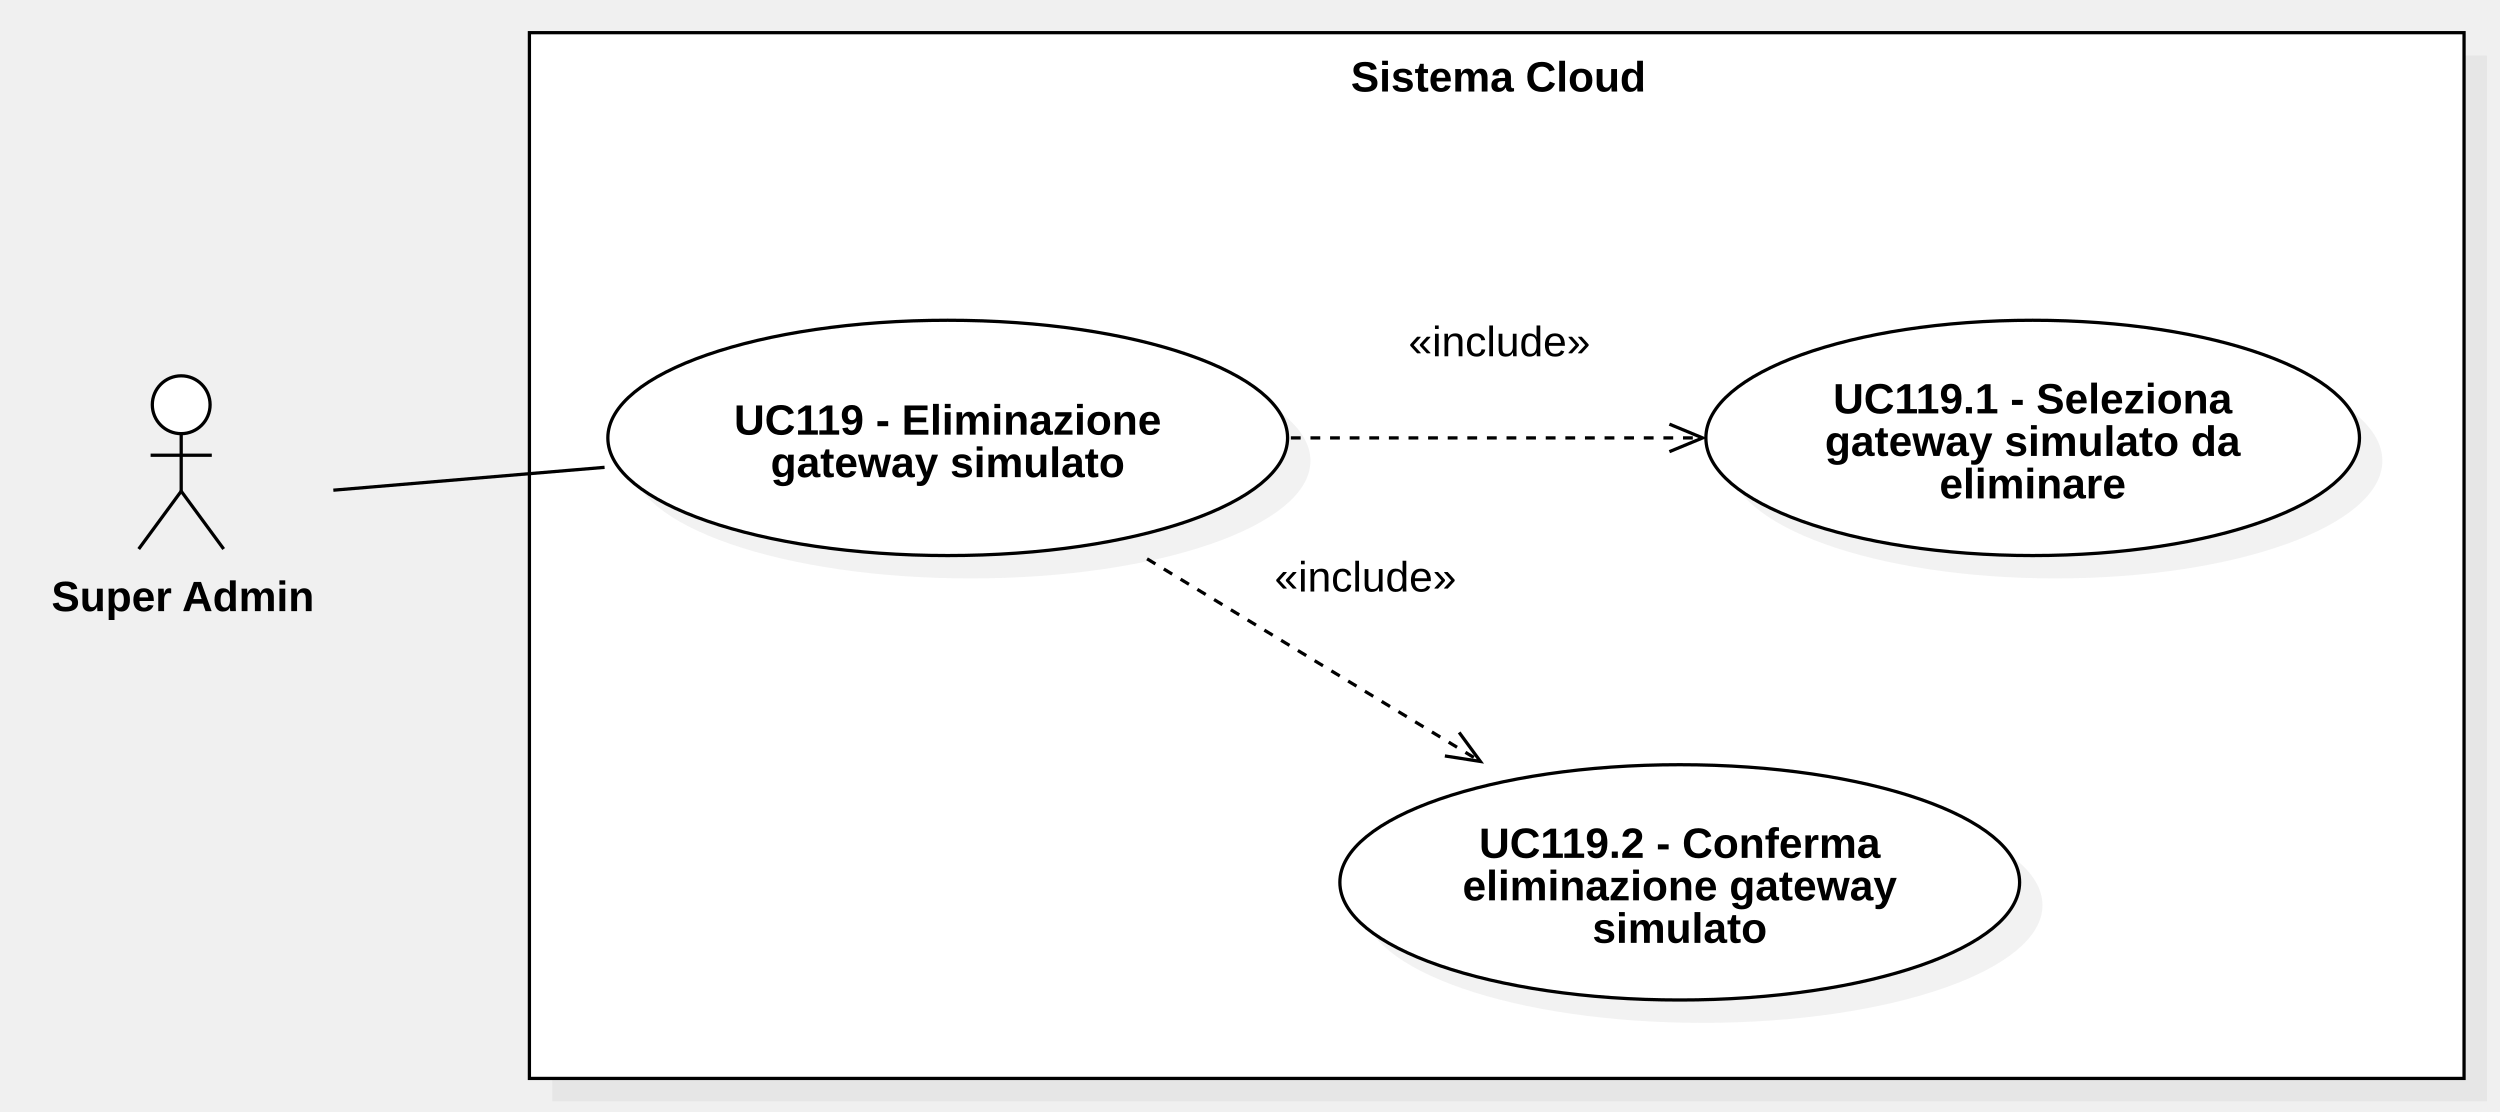
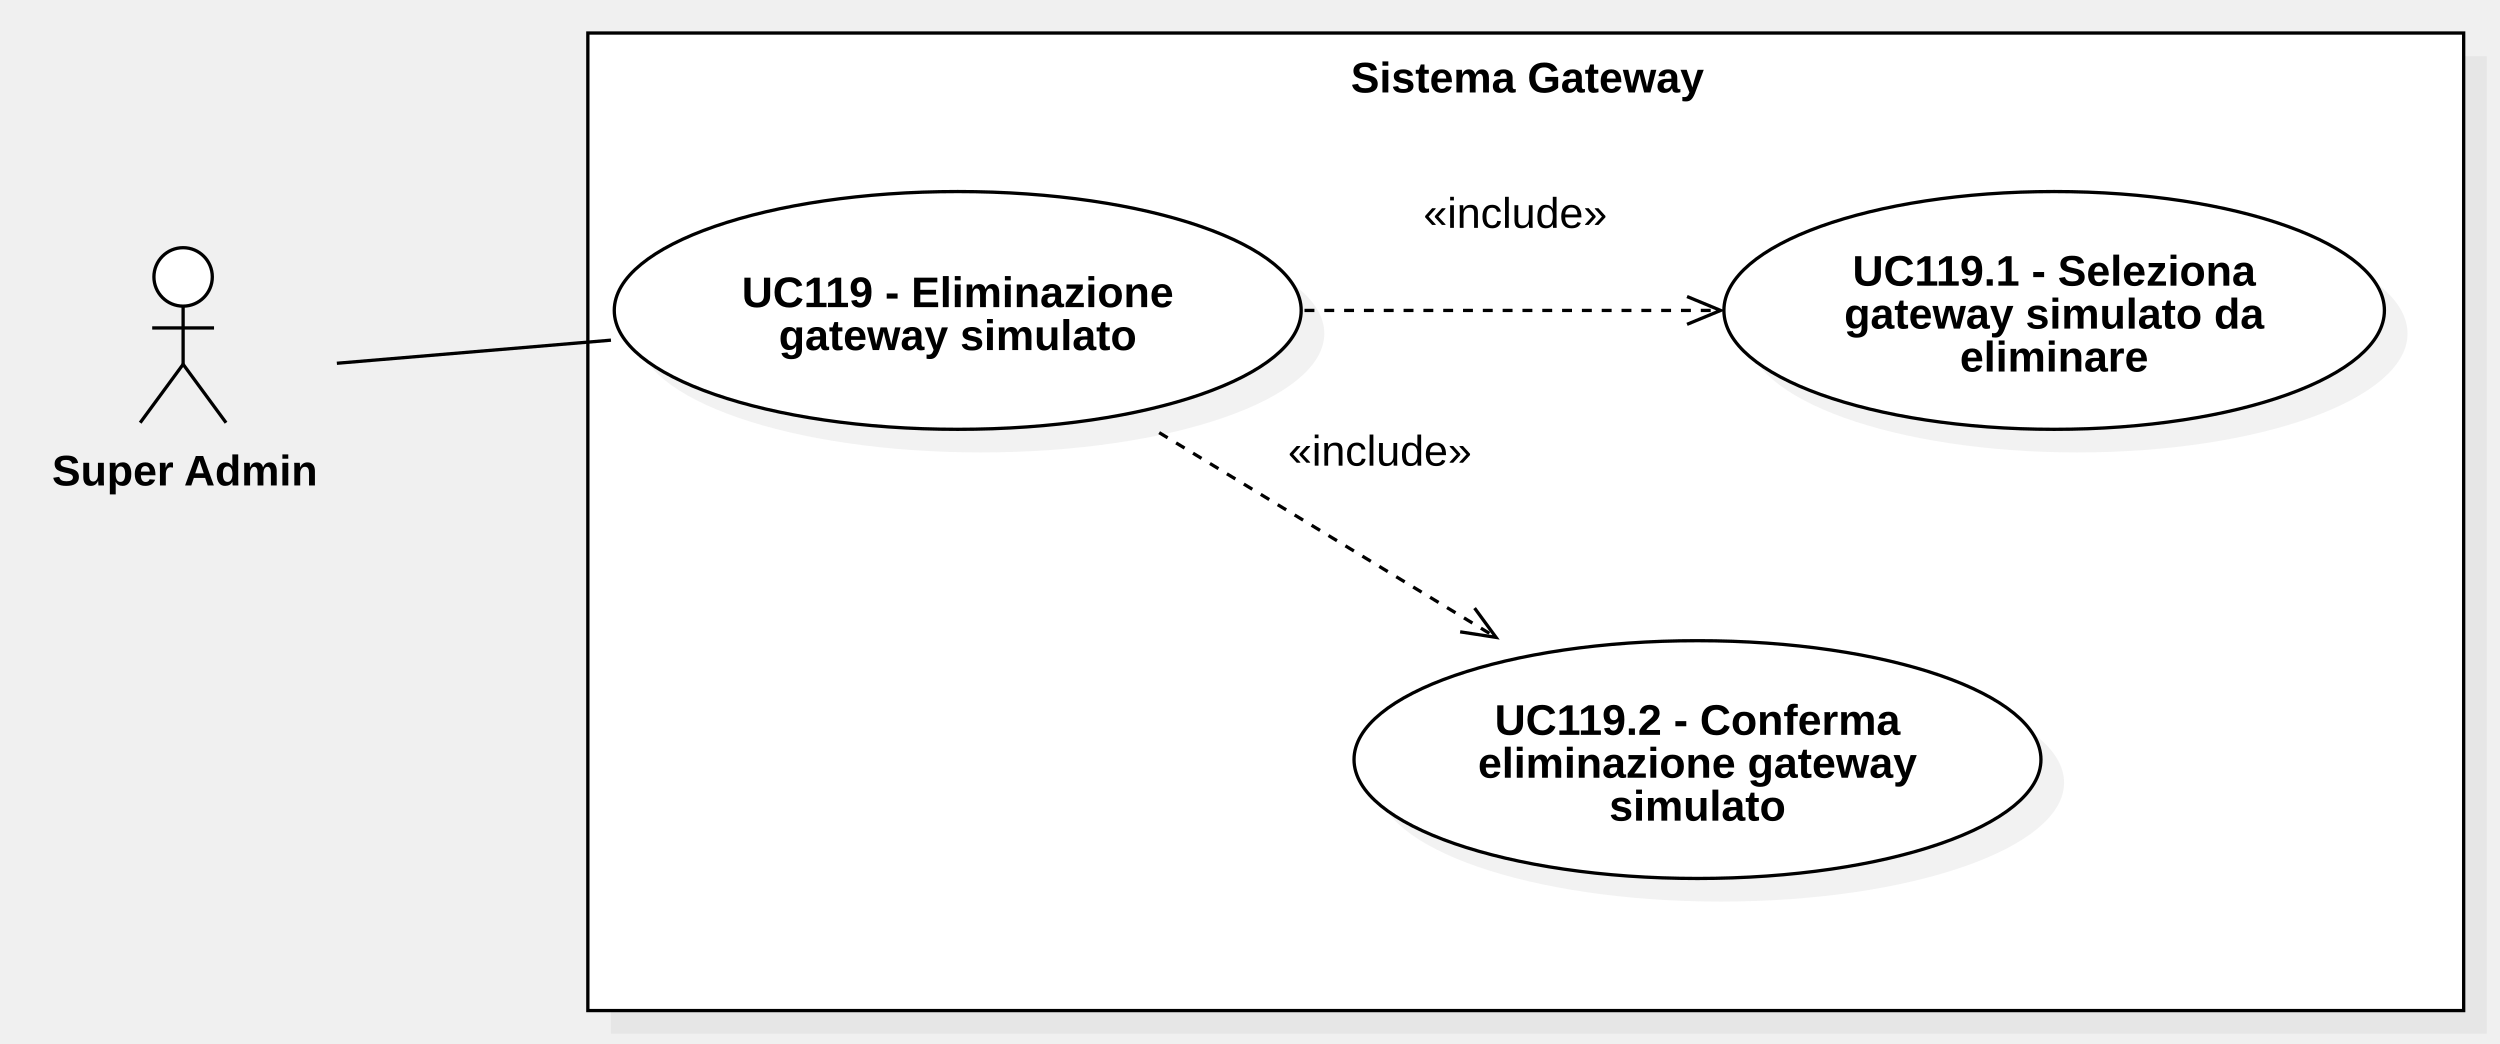
- <svg xmlns="http://www.w3.org/2000/svg" version="1.1" width="765" height="340">
+ <svg xmlns="http://www.w3.org/2000/svg" version="1.1" width="757" height="316">
  <defs />
  <g>
    <g>
-       <rect fill="#C0C0C0" stroke="none" x="345" y="258" width="592" height="320" transform="matrix(1 0 0 1 -176 -241)" fill-opacity="0.2" />
+       <rect fill="#C0C0C0" stroke="none" x="456" y="466" width="568" height="296" transform="matrix(1 0 0 1 -271 -449)" fill-opacity="0.2" />
    </g>
    <g>
-       <rect fill="#ffffff" stroke="none" x="338" y="251" width="592" height="320" transform="matrix(1 0 0 1 -176 -241)" />
+       <rect fill="#ffffff" stroke="none" x="449" y="459" width="568" height="296" transform="matrix(1 0 0 1 -271 -449)" />
    </g>
    <g>
-       <path fill="none" stroke="#000000" paint-order="fill stroke markers" d=" M 162 10 L 754 10 L 754 330 L 162 330 L 162 10 Z Z" stroke-miterlimit="10" stroke-dasharray="" />
+       <path fill="none" stroke="#000000" paint-order="fill stroke markers" d=" M 178 10 L 746 10 L 746 306 L 178 306 L 178 10 Z Z" stroke-miterlimit="10" stroke-dasharray="" />
    </g>
    <g>
      <g>
        <path fill="none" stroke="none" />
-         <text fill="#000000" stroke="none" font-family="Arial" font-size="13px" font-style="normal" font-weight="bold" text-decoration="undefined" x="634.5" y="264.5" text-anchor="middle" dominant-baseline="central" transform="matrix(1 0 0 1 -176 -241)">Sistema Cloud</text>
+         <text fill="#000000" stroke="none" font-family="Arial" font-size="13px" font-style="normal" font-weight="bold" text-decoration="undefined" x="733.5" y="472.5" text-anchor="middle" dominant-baseline="central" transform="matrix(1 0 0 1 -271 -449)">Sistema Gateway</text>
      </g>
    </g>
    <g>
-       <path fill="#ffffff" stroke="none" paint-order="stroke fill markers" d=" M 46.607 123.85 C 46.607 118.962 50.565 115 55.447 115 C 60.329 115 64.287 118.962 64.287 123.85 C 64.287 128.738 60.329 132.7 55.447 132.7 C 50.565 132.7 46.607 128.738 46.607 123.85 Z" />
+       <path fill="#ffffff" stroke="none" paint-order="stroke fill markers" d=" M 46.607 83.85 C 46.607 78.962 50.565 75 55.447 75 C 60.329 75 64.287 78.962 64.287 83.85 C 64.287 88.738 60.329 92.7 55.447 92.7 C 50.565 92.7 46.607 88.738 46.607 83.85 Z" />
    </g>
    <g>
-       <path fill="none" stroke="#000000" paint-order="fill stroke markers" d=" M 46.607 123.85 C 46.607 118.962 50.565 115 55.447 115 C 60.329 115 64.287 118.962 64.287 123.85 C 64.287 128.738 60.329 132.7 55.447 132.7 C 50.565 132.7 46.607 128.738 46.607 123.85 Z" stroke-miterlimit="10" stroke-dasharray="" />
+       <path fill="none" stroke="#000000" paint-order="fill stroke markers" d=" M 46.607 83.85 C 46.607 78.962 50.565 75 55.447 75 C 60.329 75 64.287 78.962 64.287 83.85 C 64.287 88.738 60.329 92.7 55.447 92.7 C 50.565 92.7 46.607 88.738 46.607 83.85 Z" stroke-miterlimit="10" stroke-dasharray="" />
    </g>
    <g>
-       <path fill="none" stroke="#000000" paint-order="fill stroke markers" d=" M 55.447 132.7 L 55.447 150.3" stroke-miterlimit="10" stroke-dasharray="" />
+       <path fill="none" stroke="#000000" paint-order="fill stroke markers" d=" M 55.447 92.7 L 55.447 110.3" stroke-miterlimit="10" stroke-dasharray="" />
    </g>
    <g>
-       <path fill="none" stroke="#000000" paint-order="fill stroke markers" d=" M 46.087 139.3 L 64.807 139.3" stroke-miterlimit="10" stroke-dasharray="" />
+       <path fill="none" stroke="#000000" paint-order="fill stroke markers" d=" M 46.087 99.3 L 64.807 99.3" stroke-miterlimit="10" stroke-dasharray="" />
    </g>
    <g>
-       <path fill="none" stroke="#000000" paint-order="fill stroke markers" d=" M 55.447 150.3 L 42.447 168" stroke-miterlimit="10" stroke-dasharray="" />
+       <path fill="none" stroke="#000000" paint-order="fill stroke markers" d=" M 55.447 110.3 L 42.447 128" stroke-miterlimit="10" stroke-dasharray="" />
    </g>
    <g>
-       <path fill="none" stroke="#000000" paint-order="fill stroke markers" d=" M 55.447 150.3 L 68.447 168" stroke-miterlimit="10" stroke-dasharray="" />
+       <path fill="none" stroke="#000000" paint-order="fill stroke markers" d=" M 55.447 110.3 L 68.447 128" stroke-miterlimit="10" stroke-dasharray="" />
    </g>
    <g>
      <g>
        <path fill="none" stroke="none" />
-         <text fill="#000000" stroke="none" font-family="Arial" font-size="13px" font-style="normal" font-weight="bold" text-decoration="undefined" x="231.947" y="423.5" text-anchor="middle" dominant-baseline="central" transform="matrix(1 0 0 1 -176 -241)">Super Admin</text>
+         <text fill="#000000" stroke="none" font-family="Arial" font-size="13px" font-style="normal" font-weight="bold" text-decoration="undefined" x="326.947" y="591.5" text-anchor="middle" dominant-baseline="central" transform="matrix(1 0 0 1 -271 -449)">Super Admin</text>
      </g>
    </g>
    <g>
-       <path fill="#C0C0C0" stroke="none" paint-order="stroke fill markers" d=" M 193 141 C 193 121.118 239.562 105 297 105 C 354.438 105 401 121.118 401 141 C 401 160.882 354.438 177 297 177 C 239.562 177 193 160.882 193 141 Z" fill-opacity="0.2" />
+       <path fill="#C0C0C0" stroke="none" paint-order="stroke fill markers" d=" M 193 101 C 193 81.118 239.562 65 297 65 C 354.438 65 401 81.118 401 101 C 401 120.882 354.438 137 297 137 C 239.562 137 193 120.882 193 101 Z" fill-opacity="0.2" />
    </g>
    <g>
-       <path fill="#ffffff" stroke="none" paint-order="stroke fill markers" d=" M 186 134 C 186 114.118 232.562 98 290 98 C 347.438 98 394 114.118 394 134 C 394 153.882 347.438 170 290 170 C 232.562 170 186 153.882 186 134 Z" />
+       <path fill="#ffffff" stroke="none" paint-order="stroke fill markers" d=" M 186 94 C 186 74.118 232.562 58 290 58 C 347.438 58 394 74.118 394 94 C 394 113.882 347.438 130 290 130 C 232.562 130 186 113.882 186 94 Z" />
    </g>
    <g>
-       <path fill="none" stroke="#000000" paint-order="fill stroke markers" d=" M 186 134 C 186 114.118 232.562 98 290 98 C 347.438 98 394 114.118 394 134 C 394 153.882 347.438 170 290 170 C 232.562 170 186 153.882 186 134 Z" stroke-miterlimit="10" stroke-dasharray="" />
+       <path fill="none" stroke="#000000" paint-order="fill stroke markers" d=" M 186 94 C 186 74.118 232.562 58 290 58 C 347.438 58 394 74.118 394 94 C 394 113.882 347.438 130 290 130 C 232.562 130 186 113.882 186 94 Z" stroke-miterlimit="10" stroke-dasharray="" />
    </g>
    <g>
      <g>
        <path fill="none" stroke="none" />
-         <text fill="#000000" stroke="none" font-family="Arial" font-size="13px" font-style="normal" font-weight="bold" text-decoration="undefined" x="466" y="369.5" text-anchor="middle" dominant-baseline="central" transform="matrix(1 0 0 1 -176 -241)">UC119 - Eliminazione</text>
-         <text fill="#000000" stroke="none" font-family="Arial" font-size="13px" font-style="normal" font-weight="bold" text-decoration="undefined" x="466" y="382.5" text-anchor="middle" dominant-baseline="central" transform="matrix(1 0 0 1 -176 -241)">gateway simulato</text>
+         <text fill="#000000" stroke="none" font-family="Arial" font-size="13px" font-style="normal" font-weight="bold" text-decoration="undefined" x="561" y="537.5" text-anchor="middle" dominant-baseline="central" transform="matrix(1 0 0 1 -271 -449)">UC119 - Eliminazione</text>
+         <text fill="#000000" stroke="none" font-family="Arial" font-size="13px" font-style="normal" font-weight="bold" text-decoration="undefined" x="561" y="550.5" text-anchor="middle" dominant-baseline="central" transform="matrix(1 0 0 1 -271 -449)">gateway simulato</text>
      </g>
    </g>
    <g>
-       <path fill="#C0C0C0" stroke="none" paint-order="stroke fill markers" d=" M 529 141 C 529 121.118 573.772 105 629 105 C 684.228 105 729 121.118 729 141 C 729 160.882 684.228 177 629 177 C 573.772 177 529 160.882 529 141 Z" fill-opacity="0.2" />
+       <path fill="#C0C0C0" stroke="none" paint-order="stroke fill markers" d=" M 529 101 C 529 81.118 573.772 65 629 65 C 684.228 65 729 81.118 729 101 C 729 120.882 684.228 137 629 137 C 573.772 137 529 120.882 529 101 Z" fill-opacity="0.2" />
    </g>
    <g>
-       <path fill="#ffffff" stroke="none" paint-order="stroke fill markers" d=" M 522 134 C 522 114.118 566.772 98 622 98 C 677.228 98 722 114.118 722 134 C 722 153.882 677.228 170 622 170 C 566.772 170 522 153.882 522 134 Z" />
+       <path fill="#ffffff" stroke="none" paint-order="stroke fill markers" d=" M 522 94 C 522 74.118 566.772 58 622 58 C 677.228 58 722 74.118 722 94 C 722 113.882 677.228 130 622 130 C 566.772 130 522 113.882 522 94 Z" />
    </g>
    <g>
-       <path fill="none" stroke="#000000" paint-order="fill stroke markers" d=" M 522 134 C 522 114.118 566.772 98 622 98 C 677.228 98 722 114.118 722 134 C 722 153.882 677.228 170 622 170 C 566.772 170 522 153.882 522 134 Z" stroke-miterlimit="10" stroke-dasharray="" />
+       <path fill="none" stroke="#000000" paint-order="fill stroke markers" d=" M 522 94 C 522 74.118 566.772 58 622 58 C 677.228 58 722 74.118 722 94 C 722 113.882 677.228 130 622 130 C 566.772 130 522 113.882 522 94 Z" stroke-miterlimit="10" stroke-dasharray="" />
    </g>
    <g>
      <g>
        <path fill="none" stroke="none" />
-         <text fill="#000000" stroke="none" font-family="Arial" font-size="13px" font-style="normal" font-weight="bold" text-decoration="undefined" x="798" y="363" text-anchor="middle" dominant-baseline="central" transform="matrix(1 0 0 1 -176 -241)">UC119.1 - Seleziona</text>
-         <text fill="#000000" stroke="none" font-family="Arial" font-size="13px" font-style="normal" font-weight="bold" text-decoration="undefined" x="798" y="376" text-anchor="middle" dominant-baseline="central" transform="matrix(1 0 0 1 -176 -241)">gateway simulato da</text>
-         <text fill="#000000" stroke="none" font-family="Arial" font-size="13px" font-style="normal" font-weight="bold" text-decoration="undefined" x="798" y="389" text-anchor="middle" dominant-baseline="central" transform="matrix(1 0 0 1 -176 -241)">eliminare</text>
+         <text fill="#000000" stroke="none" font-family="Arial" font-size="13px" font-style="normal" font-weight="bold" text-decoration="undefined" x="893" y="531" text-anchor="middle" dominant-baseline="central" transform="matrix(1 0 0 1 -271 -449)">UC119.1 - Seleziona</text>
+         <text fill="#000000" stroke="none" font-family="Arial" font-size="13px" font-style="normal" font-weight="bold" text-decoration="undefined" x="893" y="544" text-anchor="middle" dominant-baseline="central" transform="matrix(1 0 0 1 -271 -449)">gateway simulato da</text>
+         <text fill="#000000" stroke="none" font-family="Arial" font-size="13px" font-style="normal" font-weight="bold" text-decoration="undefined" x="893" y="557" text-anchor="middle" dominant-baseline="central" transform="matrix(1 0 0 1 -271 -449)">eliminare</text>
      </g>
    </g>
    <g>
-       <path fill="#C0C0C0" stroke="none" paint-order="stroke fill markers" d=" M 417 277 C 417 257.118 463.562 241 521 241 C 578.438 241 625 257.118 625 277 C 625 296.882 578.438 313 521 313 C 463.562 313 417 296.882 417 277 Z" fill-opacity="0.2" />
+       <path fill="#C0C0C0" stroke="none" paint-order="stroke fill markers" d=" M 417 237 C 417 217.118 463.562 201 521 201 C 578.438 201 625 217.118 625 237 C 625 256.882 578.438 273 521 273 C 463.562 273 417 256.882 417 237 Z" fill-opacity="0.2" />
    </g>
    <g>
-       <path fill="#ffffff" stroke="none" paint-order="stroke fill markers" d=" M 410 270 C 410 250.118 456.562 234 514 234 C 571.438 234 618 250.118 618 270 C 618 289.882 571.438 306 514 306 C 456.562 306 410 289.882 410 270 Z" />
+       <path fill="#ffffff" stroke="none" paint-order="stroke fill markers" d=" M 410 230 C 410 210.118 456.562 194 514 194 C 571.438 194 618 210.118 618 230 C 618 249.882 571.438 266 514 266 C 456.562 266 410 249.882 410 230 Z" />
    </g>
    <g>
-       <path fill="none" stroke="#000000" paint-order="fill stroke markers" d=" M 410 270 C 410 250.118 456.562 234 514 234 C 571.438 234 618 250.118 618 270 C 618 289.882 571.438 306 514 306 C 456.562 306 410 289.882 410 270 Z" stroke-miterlimit="10" stroke-dasharray="" />
+       <path fill="none" stroke="#000000" paint-order="fill stroke markers" d=" M 410 230 C 410 210.118 456.562 194 514 194 C 571.438 194 618 210.118 618 230 C 618 249.882 571.438 266 514 266 C 456.562 266 410 249.882 410 230 Z" stroke-miterlimit="10" stroke-dasharray="" />
    </g>
    <g>
      <g>
        <path fill="none" stroke="none" />
-         <text fill="#000000" stroke="none" font-family="Arial" font-size="13px" font-style="normal" font-weight="bold" text-decoration="undefined" x="690" y="499" text-anchor="middle" dominant-baseline="central" transform="matrix(1 0 0 1 -176 -241)">UC119.2 - Conferma</text>
-         <text fill="#000000" stroke="none" font-family="Arial" font-size="13px" font-style="normal" font-weight="bold" text-decoration="undefined" x="690" y="512" text-anchor="middle" dominant-baseline="central" transform="matrix(1 0 0 1 -176 -241)">eliminazione gateway</text>
-         <text fill="#000000" stroke="none" font-family="Arial" font-size="13px" font-style="normal" font-weight="bold" text-decoration="undefined" x="690" y="525" text-anchor="middle" dominant-baseline="central" transform="matrix(1 0 0 1 -176 -241)">simulato</text>
+         <text fill="#000000" stroke="none" font-family="Arial" font-size="13px" font-style="normal" font-weight="bold" text-decoration="undefined" x="785" y="667" text-anchor="middle" dominant-baseline="central" transform="matrix(1 0 0 1 -271 -449)">UC119.2 - Conferma</text>
+         <text fill="#000000" stroke="none" font-family="Arial" font-size="13px" font-style="normal" font-weight="bold" text-decoration="undefined" x="785" y="680" text-anchor="middle" dominant-baseline="central" transform="matrix(1 0 0 1 -271 -449)">eliminazione gateway</text>
+         <text fill="#000000" stroke="none" font-family="Arial" font-size="13px" font-style="normal" font-weight="bold" text-decoration="undefined" x="785" y="693" text-anchor="middle" dominant-baseline="central" transform="matrix(1 0 0 1 -271 -449)">simulato</text>
      </g>
    </g>
    <g>
-       <path fill="none" stroke="#000000" paint-order="fill stroke markers" d=" M 102 150 L 185 143" stroke-miterlimit="10" stroke-dasharray="" />
+       <path fill="none" stroke="#000000" paint-order="fill stroke markers" d=" M 102 110 L 185 103" stroke-miterlimit="10" stroke-dasharray="" />
    </g>
    <g>
-       <path fill="none" stroke="#000000" paint-order="fill stroke markers" d=" M 395 134 L 521 134" stroke-miterlimit="10" stroke-dasharray="3" />
+       <path fill="none" stroke="#000000" paint-order="fill stroke markers" d=" M 395 94 L 521 94" stroke-miterlimit="10" stroke-dasharray="3" />
    </g>
    <g>
-       <path fill="none" stroke="#000000" paint-order="fill stroke markers" d=" M 510.837 138.21 L 521 134 L 510.837 129.79" stroke-miterlimit="10" stroke-dasharray="" />
+       <path fill="none" stroke="#000000" paint-order="fill stroke markers" d=" M 510.837 98.21 L 521 94 L 510.837 89.79" stroke-miterlimit="10" stroke-dasharray="" />
    </g>
    <g>
-       <rect fill="#ffffff" stroke="none" x="607" y="339" width="55.656" height="13" transform="matrix(1 0 0 1 -176 -241)" />
+       <rect fill="#ffffff" stroke="none" x="702" y="507" width="55.656" height="13" transform="matrix(1 0 0 1 -271 -449)" />
    </g>
    <g>
      <g>
        <path fill="none" stroke="none" />
-         <text fill="#000000" stroke="none" font-family="Arial" font-size="13px" font-style="normal" font-weight="normal" text-decoration="undefined" x="634.828" y="345.5" text-anchor="middle" dominant-baseline="central" transform="matrix(1 0 0 1 -176 -241)">«include»</text>
+         <text fill="#000000" stroke="none" font-family="Arial" font-size="13px" font-style="normal" font-weight="normal" text-decoration="undefined" x="729.828" y="513.5" text-anchor="middle" dominant-baseline="central" transform="matrix(1 0 0 1 -271 -449)">«include»</text>
      </g>
    </g>
    <g>
-       <path fill="none" stroke="#000000" paint-order="fill stroke markers" d=" M 351 171 L 453 233" stroke-miterlimit="10" stroke-dasharray="3" />
+       <path fill="none" stroke="#000000" paint-order="fill stroke markers" d=" M 351 131 L 453 193" stroke-miterlimit="10" stroke-dasharray="3" />
    </g>
    <g>
-       <path fill="none" stroke="#000000" paint-order="fill stroke markers" d=" M 442.129 231.318 L 453 233 L 446.502 224.124" stroke-miterlimit="10" stroke-dasharray="" />
+       <path fill="none" stroke="#000000" paint-order="fill stroke markers" d=" M 442.129 191.318 L 453 193 L 446.502 184.124" stroke-miterlimit="10" stroke-dasharray="" />
    </g>
    <g>
-       <rect fill="#ffffff" stroke="none" x="566" y="411" width="55.656" height="13" transform="matrix(1 0 0 1 -176 -241)" />
+       <rect fill="#ffffff" stroke="none" x="661" y="579" width="55.656" height="13" transform="matrix(1 0 0 1 -271 -449)" />
    </g>
    <g>
      <g>
        <path fill="none" stroke="none" />
-         <text fill="#000000" stroke="none" font-family="Arial" font-size="13px" font-style="normal" font-weight="normal" text-decoration="undefined" x="593.828" y="417.5" text-anchor="middle" dominant-baseline="central" transform="matrix(1 0 0 1 -176 -241)">«include»</text>
+         <text fill="#000000" stroke="none" font-family="Arial" font-size="13px" font-style="normal" font-weight="normal" text-decoration="undefined" x="688.828" y="585.5" text-anchor="middle" dominant-baseline="central" transform="matrix(1 0 0 1 -271 -449)">«include»</text>
      </g>
    </g>
  </g>
</svg>
